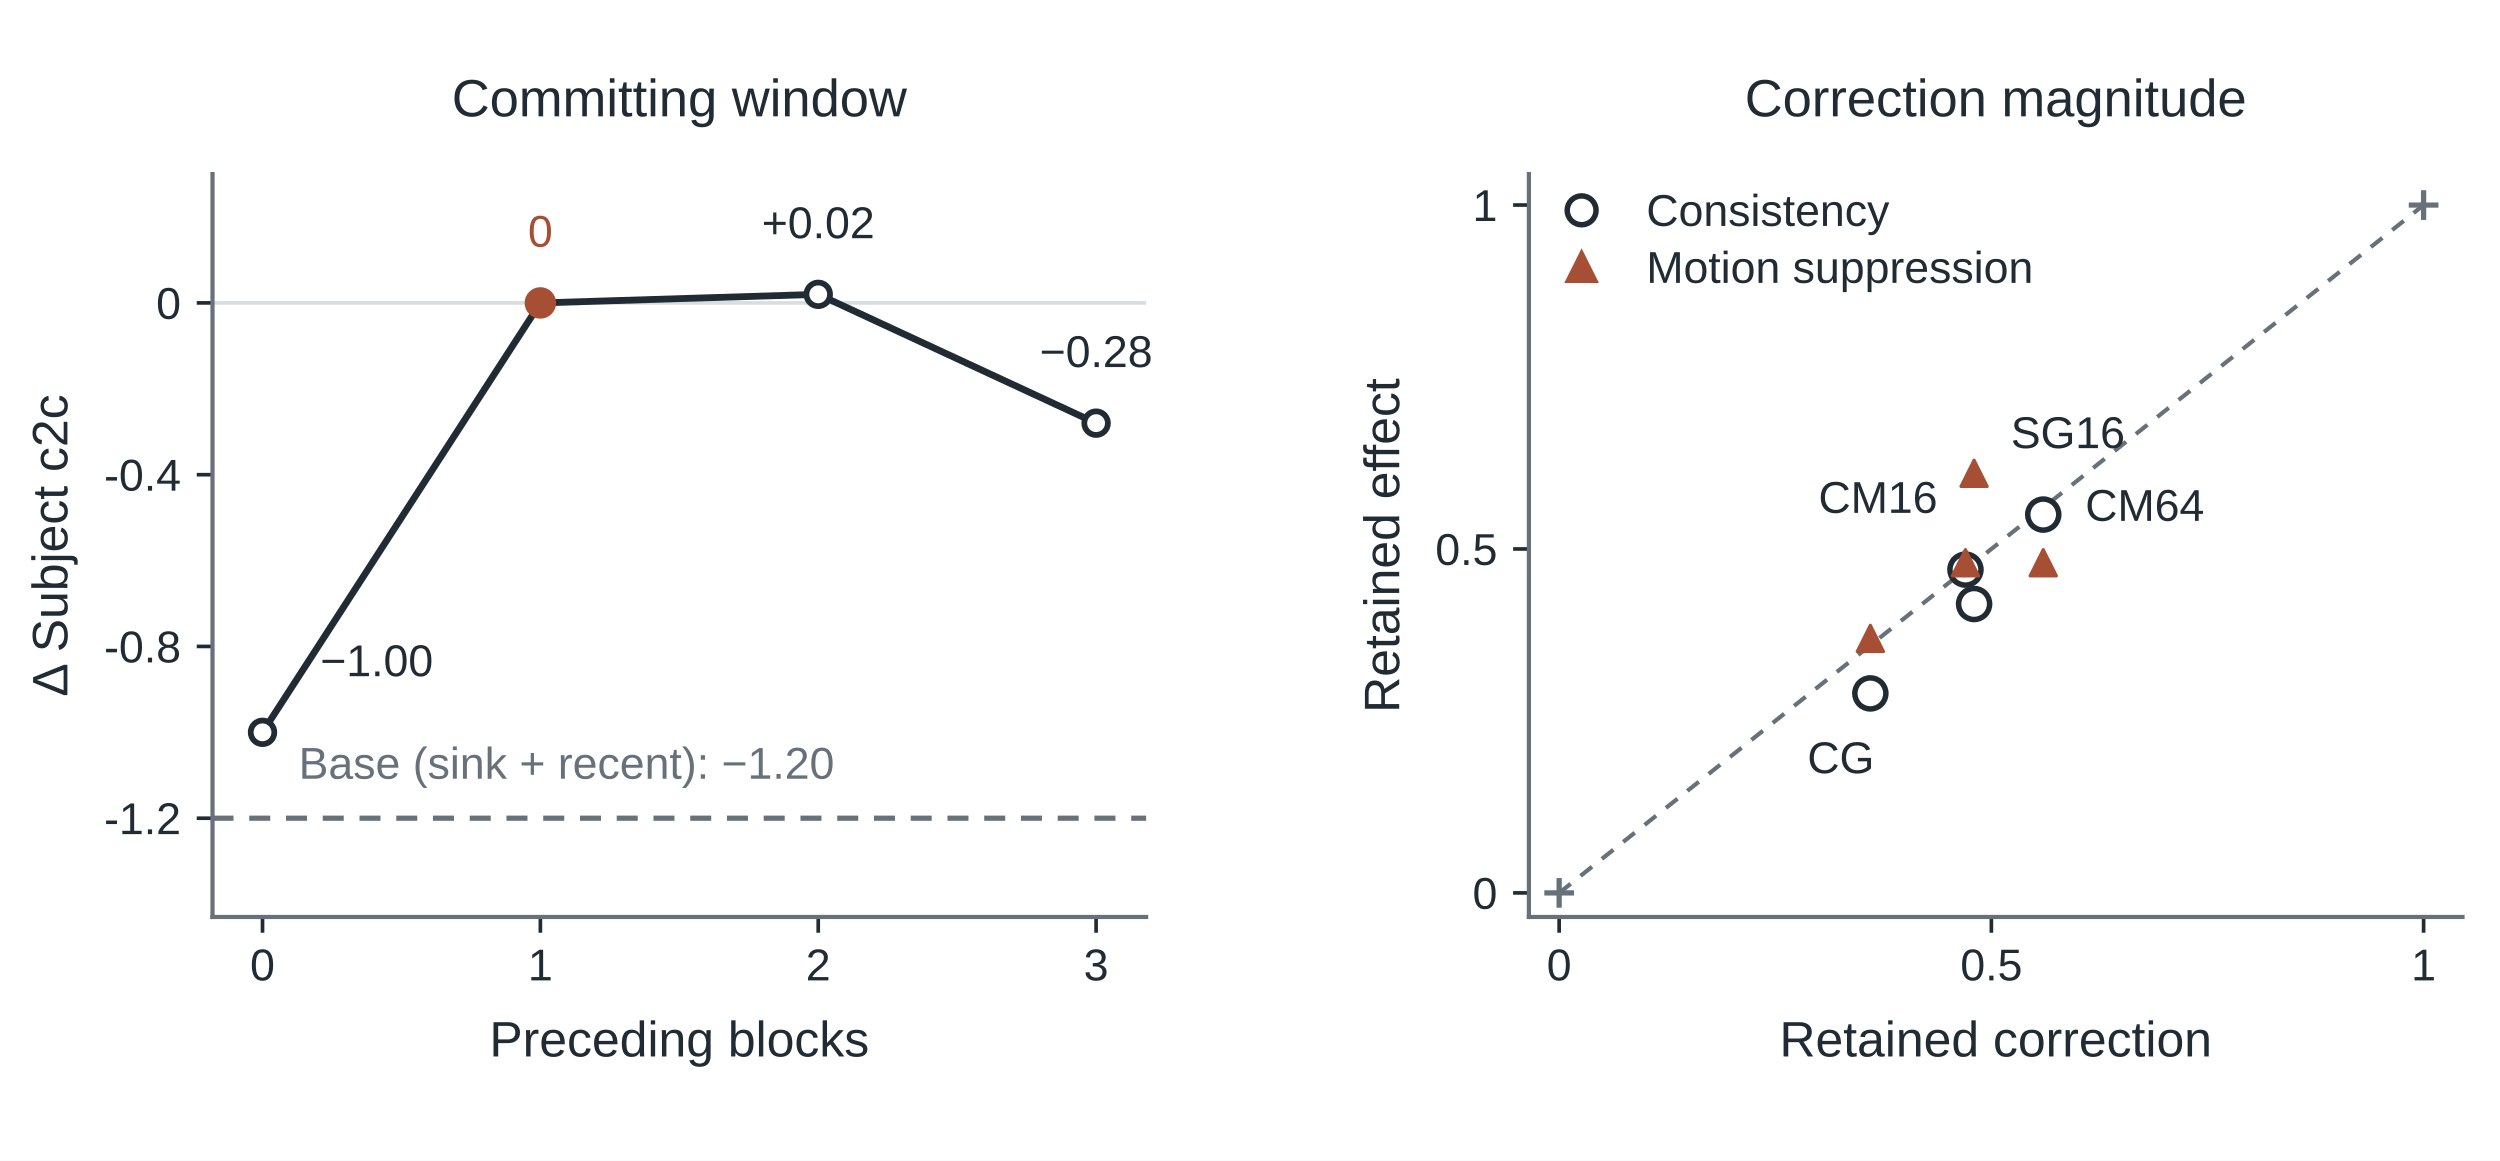
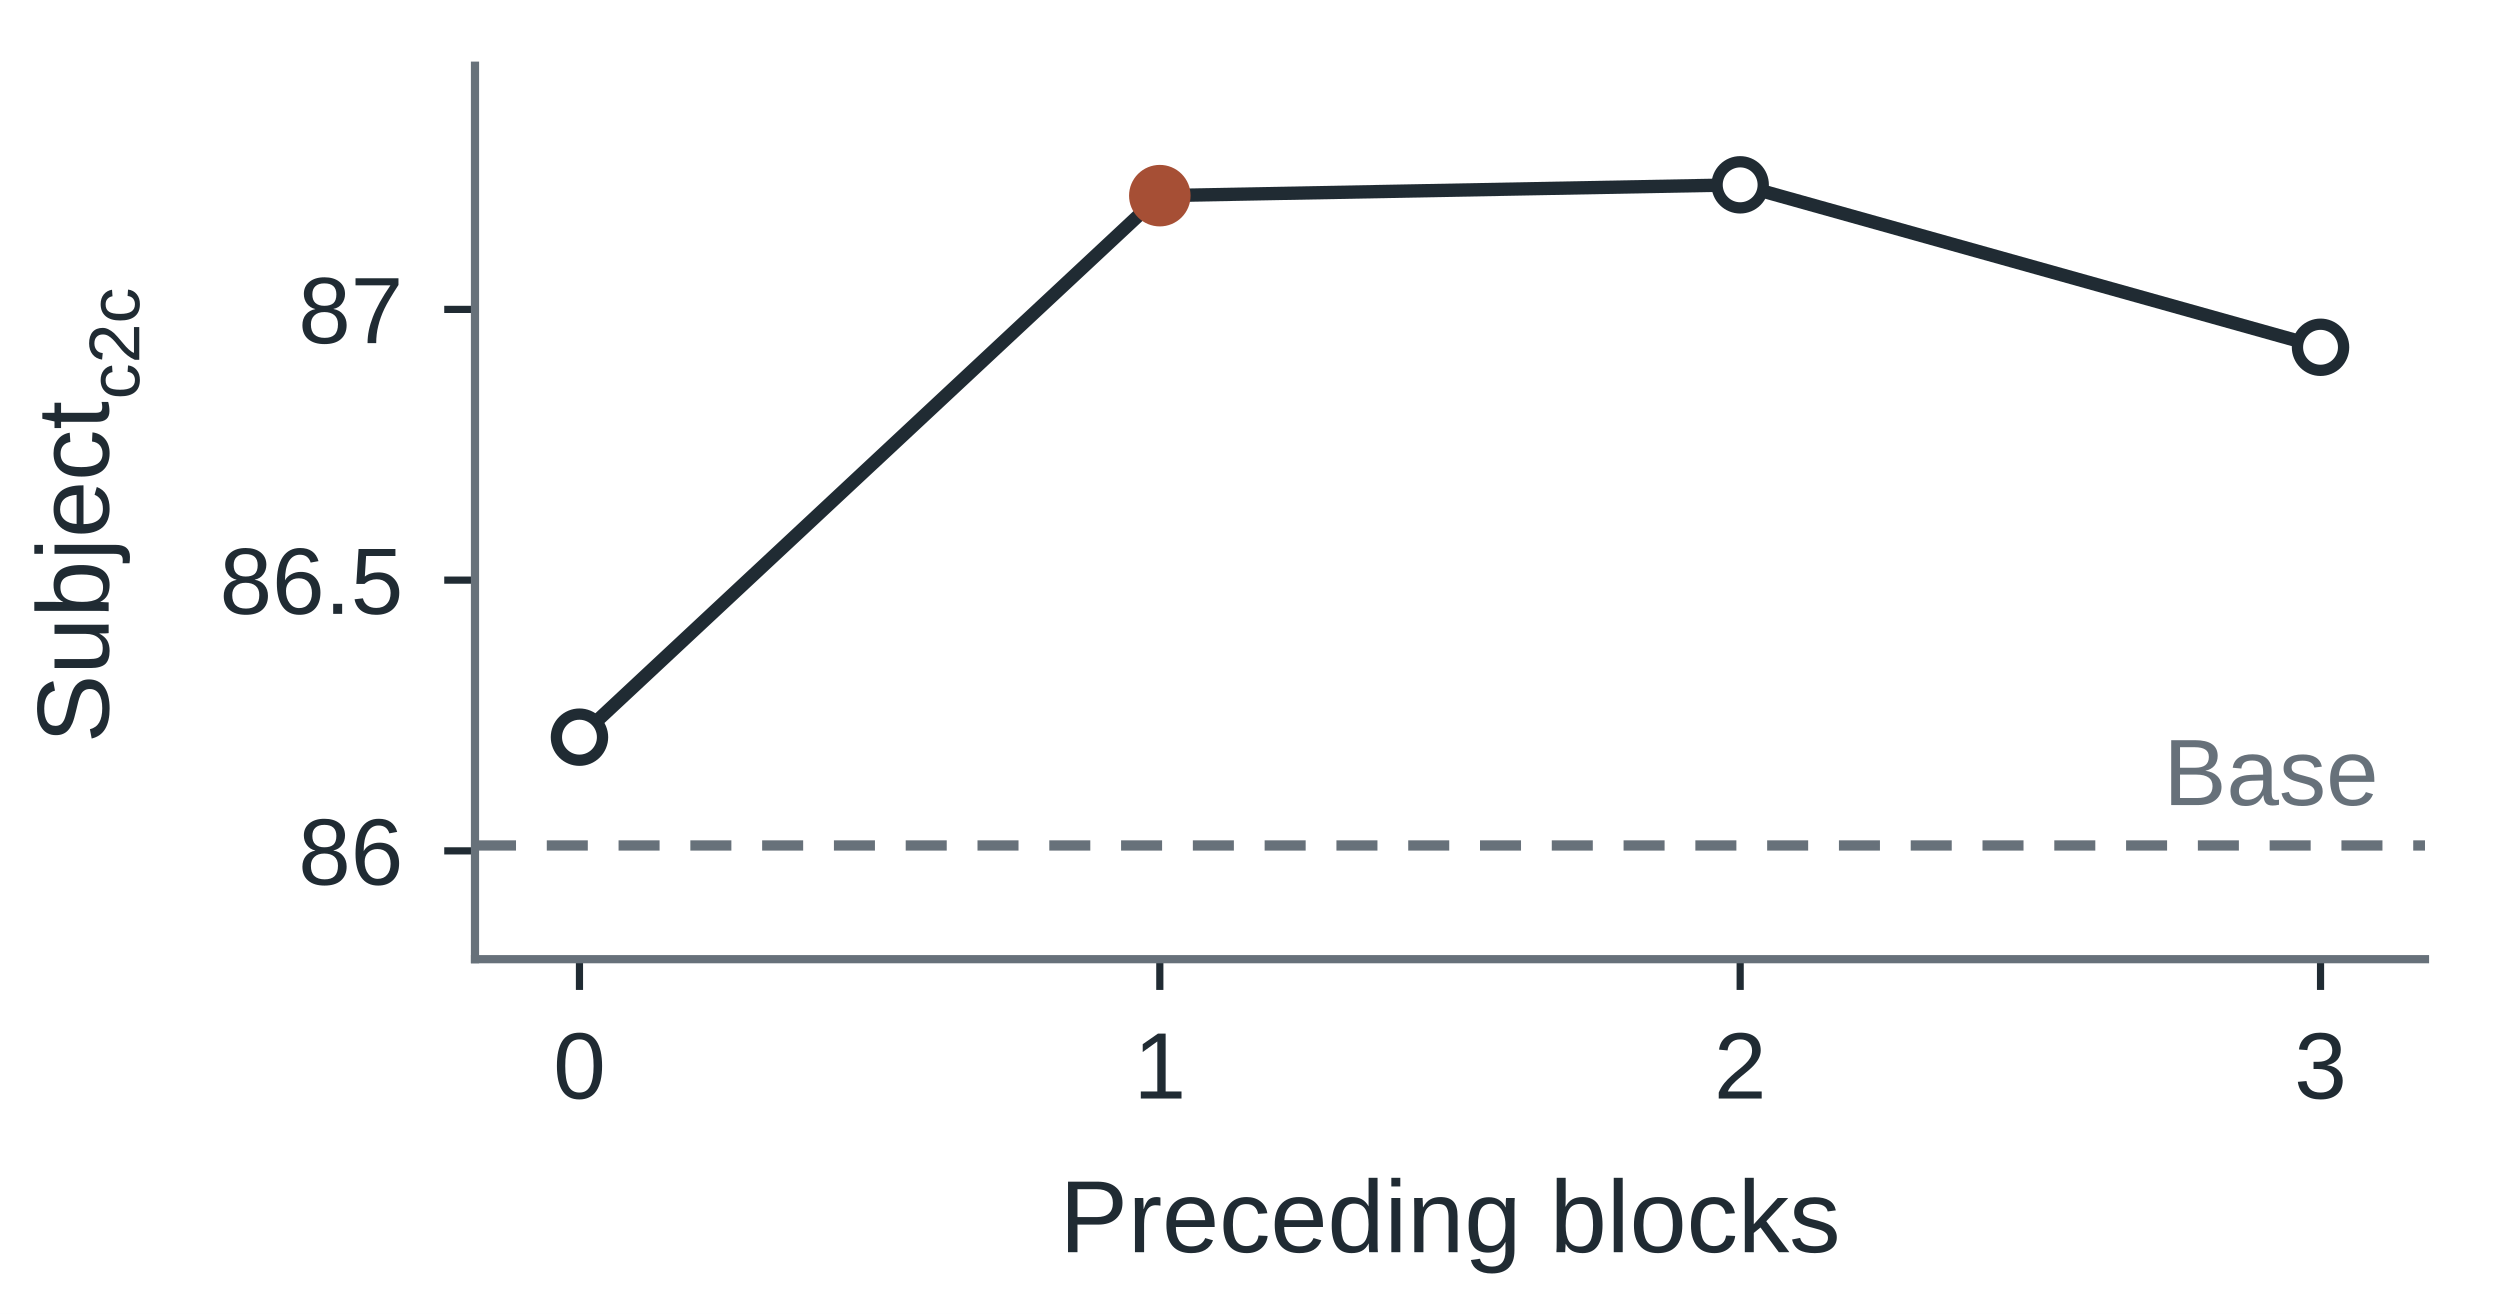
- <svg xmlns="http://www.w3.org/2000/svg" xmlns:xlink="http://www.w3.org/1999/xlink" width="476.22pt" height="221.102pt" viewBox="0 0 476.22 221.102" version="1.1">
+ <svg xmlns="http://www.w3.org/2000/svg" xmlns:xlink="http://www.w3.org/1999/xlink" width="243.78pt" height="128.126pt" viewBox="0 0 243.78 128.126" version="1.1">
  <defs>
    <style type="text/css">*{stroke-linejoin: round; stroke-linecap: butt}</style>
  </defs>
  <g id="figure_1">
    <g id="patch_1">
-       <path d="M 0 221.102  L 476.22 221.102  L 476.22 0  L 0 0  z " style="fill: #ffffff" />
+       <path d="M 0 128.126  L 243.78 128.126  L 243.78 0  L 0 0  z " style="fill: #ffffff" />
    </g>
    <g id="axes_1">
      <g id="patch_2">
-         <path d="M 40.479 174.671  L 218.32 174.671  L 218.32 33.165  L 40.479 33.165  z " style="fill: #ffffff" />
-       </g>
-       <g id="line2d_1">
-         <path d="M 40.479 57.704  L 218.32 57.704  " clip-path="url(#p42ceb8c733)" style="fill: none; stroke: #d8dde0; stroke-width: 0.7; stroke-linecap: square" />
+         <path d="M 46.318 93.532  L 236.466 93.532  L 236.466 6.406  L 46.318 6.406  z " style="fill: #ffffff" />
      </g>
      <g id="base-independent-reference-not-h4">
-         <path d="M 40.479 155.858  L 218.32 155.858  " clip-path="url(#p42ceb8c733)" style="fill: none; stroke-dasharray: 4,3; stroke-dashoffset: 0; stroke: #67717a" />
+         <path d="M 46.318 82.443  L 236.466 82.443  " clip-path="url(#p3bf98e59ed)" style="fill: none; stroke-dasharray: 4,3; stroke-dashoffset: 0; stroke: #67717a" />
      </g>
      <g id="matplotlib.axis_1">
        <g id="xtick_1">
-           <g id="line2d_2">
+           <g id="line2d_1">
            <defs>
-               <path id="m554aa5a4e6" d="M 0 0  L 0 3  " style="stroke: #202b33; stroke-width: 0.7" />
+               <path id="m19ab8bad72" d="M 0 0  L 0 3  " style="stroke: #202b33; stroke-width: 0.7" />
            </defs>
            <g>
-               <use xlink:href="#m554aa5a4e6" x="50.006" y="174.671" style="fill: #202b33; stroke: #202b33; stroke-width: 0.7" />
+               <use xlink:href="#m19ab8bad72" x="56.505" y="93.532" style="fill: #202b33; stroke: #202b33; stroke-width: 0.7" />
            </g>
          </g>
          <g id="text_1">
-             <text style="font-size: 8.5px; font-family: 'Arial', 'DejaVu Sans', sans-serif; text-anchor: middle; fill: #202b33" x="50.006" y="186.755" transform="rotate(-0 50.00597 186.755)">0</text>
+             <text style="font-size: 9.2px; font-family: 'Arial', 'DejaVu Sans', sans-serif; text-anchor: middle; fill: #202b33" x="56.505" y="107.117" transform="rotate(-0 56.50461 107.1172)">0</text>
          </g>
        </g>
        <g id="xtick_2">
-           <g id="line2d_3">
+           <g id="line2d_2">
            <g>
-               <use xlink:href="#m554aa5a4e6" x="102.935" y="174.671" style="fill: #202b33; stroke: #202b33; stroke-width: 0.7" />
+               <use xlink:href="#m19ab8bad72" x="113.096" y="93.532" style="fill: #202b33; stroke: #202b33; stroke-width: 0.7" />
            </g>
          </g>
          <g id="text_2">
-             <text style="font-size: 8.5px; font-family: 'Arial', 'DejaVu Sans', sans-serif; text-anchor: middle; fill: #202b33" x="102.935" y="186.755" transform="rotate(-0 102.935 186.755)">1</text>
+             <text style="font-size: 9.2px; font-family: 'Arial', 'DejaVu Sans', sans-serif; text-anchor: middle; fill: #202b33" x="113.096" y="107.117" transform="rotate(-0 113.0963 107.1172)">1</text>
          </g>
        </g>
        <g id="xtick_3">
-           <g id="line2d_4">
+           <g id="line2d_3">
            <g>
-               <use xlink:href="#m554aa5a4e6" x="155.864" y="174.671" style="fill: #202b33; stroke: #202b33; stroke-width: 0.7" />
+               <use xlink:href="#m19ab8bad72" x="169.688" y="93.532" style="fill: #202b33; stroke: #202b33; stroke-width: 0.7" />
            </g>
          </g>
          <g id="text_3">
-             <text style="font-size: 8.5px; font-family: 'Arial', 'DejaVu Sans', sans-serif; text-anchor: middle; fill: #202b33" x="155.864" y="186.755" transform="rotate(-0 155.8641 186.755)">2</text>
+             <text style="font-size: 9.2px; font-family: 'Arial', 'DejaVu Sans', sans-serif; text-anchor: middle; fill: #202b33" x="169.688" y="107.117" transform="rotate(-0 169.688 107.1172)">2</text>
          </g>
        </g>
        <g id="xtick_4">
-           <g id="line2d_5">
+           <g id="line2d_4">
            <g>
-               <use xlink:href="#m554aa5a4e6" x="208.793" y="174.671" style="fill: #202b33; stroke: #202b33; stroke-width: 0.7" />
+               <use xlink:href="#m19ab8bad72" x="226.28" y="93.532" style="fill: #202b33; stroke: #202b33; stroke-width: 0.7" />
            </g>
          </g>
          <g id="text_4">
-             <text style="font-size: 8.5px; font-family: 'Arial', 'DejaVu Sans', sans-serif; text-anchor: middle; fill: #202b33" x="208.793" y="186.755" transform="rotate(-0 208.7932 186.755)">3</text>
+             <text style="font-size: 9.2px; font-family: 'Arial', 'DejaVu Sans', sans-serif; text-anchor: middle; fill: #202b33" x="226.28" y="107.117" transform="rotate(-0 226.2796 107.1172)">3</text>
          </g>
        </g>
        <g id="text_5">
-           <text style="font-size: 9.5px; font-family: 'Arial', 'DejaVu Sans', sans-serif; text-anchor: middle; fill: #202b33" x="129.4" y="201.244" transform="rotate(-0 129.3996 201.2443)">Preceding blocks</text>
+           <text style="font-size: 10px; font-family: 'Arial', 'DejaVu Sans', sans-serif; text-anchor: middle; fill: #202b33" x="141.392" y="122.103" transform="rotate(-0 141.3921 122.1035)">Preceding blocks</text>
        </g>
      </g>
      <g id="matplotlib.axis_2">
        <g id="ytick_1">
-           <g id="line2d_6">
+           <g id="line2d_5">
            <defs>
-               <path id="m61c32d210b" d="M 0 0  L -3 0  " style="stroke: #202b33; stroke-width: 0.7" />
+               <path id="me57966b339" d="M 0 0  L -3 0  " style="stroke: #202b33; stroke-width: 0.7" />
            </defs>
            <g>
-               <use xlink:href="#m61c32d210b" x="40.479" y="155.858" style="fill: #202b33; stroke: #202b33; stroke-width: 0.7" />
+               <use xlink:href="#me57966b339" x="46.318" y="82.971" style="fill: #202b33; stroke: #202b33; stroke-width: 0.7" />
            </g>
          </g>
          <g id="text_6">
-             <text style="font-size: 8.5px; font-family: 'Arial', 'DejaVu Sans', sans-serif; text-anchor: end; fill: #202b33" x="34.479" y="158.9" transform="rotate(-0 34.47874 158.9001)">-1.2</text>
+             <text style="font-size: 9.2px; font-family: 'Arial', 'DejaVu Sans', sans-serif; text-anchor: end; fill: #202b33" x="39.318" y="86.264" transform="rotate(-0 39.31811 86.26387)">86</text>
          </g>
        </g>
        <g id="ytick_2">
-           <g id="line2d_7">
+           <g id="line2d_6">
            <g>
-               <use xlink:href="#m61c32d210b" x="40.479" y="123.14" style="fill: #202b33; stroke: #202b33; stroke-width: 0.7" />
+               <use xlink:href="#me57966b339" x="46.318" y="56.57" style="fill: #202b33; stroke: #202b33; stroke-width: 0.7" />
            </g>
          </g>
          <g id="text_7">
-             <text style="font-size: 8.5px; font-family: 'Arial', 'DejaVu Sans', sans-serif; text-anchor: end; fill: #202b33" x="34.479" y="126.182" transform="rotate(-0 34.47874 126.182)">-0.8</text>
+             <text style="font-size: 9.2px; font-family: 'Arial', 'DejaVu Sans', sans-serif; text-anchor: end; fill: #202b33" x="39.318" y="59.862" transform="rotate(-0 39.31811 59.86216)">86.5</text>
          </g>
        </g>
        <g id="ytick_3">
-           <g id="line2d_8">
+           <g id="line2d_7">
            <g>
-               <use xlink:href="#m61c32d210b" x="40.479" y="90.422" style="fill: #202b33; stroke: #202b33; stroke-width: 0.7" />
+               <use xlink:href="#me57966b339" x="46.318" y="30.168" style="fill: #202b33; stroke: #202b33; stroke-width: 0.7" />
            </g>
          </g>
          <g id="text_8">
-             <text style="font-size: 8.5px; font-family: 'Arial', 'DejaVu Sans', sans-serif; text-anchor: end; fill: #202b33" x="34.479" y="93.464" transform="rotate(-0 34.47874 93.46399)">-0.4</text>
+             <text style="font-size: 9.2px; font-family: 'Arial', 'DejaVu Sans', sans-serif; text-anchor: end; fill: #202b33" x="39.318" y="33.46" transform="rotate(-0 39.31811 33.46044)">87</text>
          </g>
        </g>
-         <g id="ytick_4">
-           <g id="line2d_9">
-             <g>
-               <use xlink:href="#m61c32d210b" x="40.479" y="57.704" style="fill: #202b33; stroke: #202b33; stroke-width: 0.7" />
-             </g>
+         <g id="text_9">
+           <g style="fill: #202b33" transform="translate(11.31405 72.46913) rotate(-90)">
+             <text>
+               <tspan x="0" y="-0.719" style="font-size: 10px; font-family: 'Arial'; fill: #202b33">S</tspan>
+               <tspan x="6.67" y="-0.719" style="font-size: 10px; font-family: 'Arial'; fill: #202b33">u</tspan>
+               <tspan x="12.231" y="-0.719" style="font-size: 10px; font-family: 'Arial'; fill: #202b33">b</tspan>
+               <tspan x="17.793" y="-0.719" style="font-size: 10px; font-family: 'Arial'; fill: #202b33">j</tspan>
+               <tspan x="20.015" y="-0.719" style="font-size: 10px; font-family: 'Arial'; fill: #202b33">e</tspan>
+               <tspan x="25.576" y="-0.719" style="font-size: 10px; font-family: 'Arial'; fill: #202b33">c</tspan>
+               <tspan x="30.576" y="-0.719" style="font-size: 10px; font-family: 'Arial'; fill: #202b33">t</tspan>
+               <tspan x="33.529" y="2.268" style="font-size: 7px; font-family: 'Arial'; fill: #202b33">c</tspan>
+               <tspan x="37.029" y="2.268" style="font-size: 7px; font-family: 'Arial'; fill: #202b33">2</tspan>
+               <tspan x="40.922" y="2.268" style="font-size: 7px; font-family: 'Arial'; fill: #202b33">c</tspan>
+             </text>
          </g>
-           <g id="text_9">
-             <text style="font-size: 8.5px; font-family: 'Arial', 'DejaVu Sans', sans-serif; text-anchor: end; fill: #202b33" x="34.479" y="60.746" transform="rotate(-0 34.47874 60.74595)">0</text>
-           </g>
-         </g>
-         <g id="text_10">
-           <text style="font-size: 9.5px; font-family: 'Arial', 'DejaVu Sans', sans-serif; text-anchor: middle; fill: #202b33" x="12.834" y="103.918" transform="rotate(-90 12.83405 103.9181)">Δ Subject c2c</text>
        </g>
      </g>
      <g id="patch_3">
-         <path d="M 40.479 174.671  L 40.479 33.165  " style="fill: none; stroke: #67717a; stroke-width: 0.8; stroke-linejoin: miter; stroke-linecap: square" />
+         <path d="M 46.318 93.532  L 46.318 6.406  " style="fill: none; stroke: #67717a; stroke-width: 0.8; stroke-linejoin: miter; stroke-linecap: square" />
      </g>
      <g id="patch_4">
-         <path d="M 40.479 174.671  L 218.32 174.671  " style="fill: none; stroke: #67717a; stroke-width: 0.8; stroke-linejoin: miter; stroke-linecap: square" />
+         <path d="M 46.318 93.532  L 236.466 93.532  " style="fill: none; stroke: #67717a; stroke-width: 0.8; stroke-linejoin: miter; stroke-linecap: square" />
      </g>
      <g id="window-h0-h1-h2-h3">
-         <path d="M 50.006 139.499  L 102.935 57.704  L 155.864 56.068  L 208.793 80.607  " clip-path="url(#p42ceb8c733)" style="fill: none; stroke: #202b33; stroke-width: 1.3; stroke-linecap: square" />
+         <path d="M 56.505 71.883  L 113.096 19.079  L 169.688 18.023  L 226.28 33.864  " clip-path="url(#p3bf98e59ed)" style="fill: none; stroke: #202b33; stroke-width: 1.3; stroke-linecap: square" />
        <defs>
-           <path id="mf6cc313291" d="M 0 2.25  C 0.597 2.25 1.169 2.013 1.591 1.591  C 2.013 1.169 2.25 0.597 2.25 0  C 2.25 -0.597 2.013 -1.169 1.591 -1.591  C 1.169 -2.013 0.597 -2.25 0 -2.25  C -0.597 -2.25 -1.169 -2.013 -1.591 -1.591  C -2.013 -1.169 -2.25 -0.597 -2.25 0  C -2.25 0.597 -2.013 1.169 -1.591 1.591  C -1.169 2.013 -0.597 2.25 0 2.25  z " style="stroke: #202b33; stroke-width: 1.1" />
+           <path id="mb94943dfe6" d="M 0 2.25  C 0.597 2.25 1.169 2.013 1.591 1.591  C 2.013 1.169 2.25 0.597 2.25 0  C 2.25 -0.597 2.013 -1.169 1.591 -1.591  C 1.169 -2.013 0.597 -2.25 0 -2.25  C -0.597 -2.25 -1.169 -2.013 -1.591 -1.591  C -2.013 -1.169 -2.25 -0.597 -2.25 0  C -2.25 0.597 -2.013 1.169 -1.591 1.591  C -1.169 2.013 -0.597 2.25 0 2.25  z " style="stroke: #202b33; stroke-width: 1.1" />
        </defs>
-         <g clip-path="url(#p42ceb8c733)">
-           <use xlink:href="#mf6cc313291" x="50.006" y="139.499" style="fill: #ffffff; stroke: #202b33; stroke-width: 1.1" />
-           <use xlink:href="#mf6cc313291" x="102.935" y="57.704" style="fill: #ffffff; stroke: #202b33; stroke-width: 1.1" />
-           <use xlink:href="#mf6cc313291" x="155.864" y="56.068" style="fill: #ffffff; stroke: #202b33; stroke-width: 1.1" />
-           <use xlink:href="#mf6cc313291" x="208.793" y="80.607" style="fill: #ffffff; stroke: #202b33; stroke-width: 1.1" />
+         <g clip-path="url(#p3bf98e59ed)">
+           <use xlink:href="#mb94943dfe6" x="56.505" y="71.883" style="fill: #ffffff; stroke: #202b33; stroke-width: 1.1" />
+           <use xlink:href="#mb94943dfe6" x="113.096" y="19.079" style="fill: #ffffff; stroke: #202b33; stroke-width: 1.1" />
+           <use xlink:href="#mb94943dfe6" x="169.688" y="18.023" style="fill: #ffffff; stroke: #202b33; stroke-width: 1.1" />
+           <use xlink:href="#mb94943dfe6" x="226.28" y="33.864" style="fill: #ffffff; stroke: #202b33; stroke-width: 1.1" />
        </g>
      </g>
-       <g id="window-value-h0">
-         <text style="font-size: 8.5px; font-family: 'Arial', 'DejaVu Sans', sans-serif; text-anchor: start; fill: #202b33" x="61.006" y="128.81" transform="rotate(-0 61.00597 128.8096)">−1.00</text>
-       </g>
-       <g id="window-value-h1">
-         <text style="font-size: 8.5px; font-family: 'Arial', 'DejaVu Sans', sans-serif; text-anchor: middle; fill: #a64f35" x="102.935" y="47.015" transform="rotate(-0 102.935 47.01451)">0</text>
-       </g>
-       <g id="window-value-h2">
-         <text style="font-size: 8.5px; font-family: 'Arial', 'DejaVu Sans', sans-serif; text-anchor: middle; fill: #202b33" x="155.864" y="45.379" transform="rotate(-0 155.8641 45.37861)">+0.02</text>
-       </g>
-       <g id="window-value-h3">
-         <text style="font-size: 8.5px; font-family: 'Arial', 'DejaVu Sans', sans-serif; text-anchor: middle; fill: #202b33" x="208.793" y="69.917" transform="rotate(-0 208.7932 69.91713)">−0.28</text>
-       </g>
      <g id="base-reference-label">
-         <text style="font-size: 8.5px; font-family: 'Arial', 'DejaVu Sans', sans-serif; text-anchor: start; fill: #67717a" x="56.887" y="148.343" transform="rotate(-0 56.88675 148.3434)">Base (sink + recent): −1.20</text>
-       </g>
-       <g id="text_11">
-         <text style="font-size: 10px; font-family: 'Arial', 'DejaVu Sans', sans-serif; text-anchor: middle; fill: #202b33" x="129.4" y="22.165" transform="rotate(-0 129.3996 22.16535)">Committing window</text>
+         <text style="font-size: 9.2px; font-family: 'Arial', 'DejaVu Sans', sans-serif; text-anchor: end; fill: #67717a" x="231.939" y="78.503" transform="rotate(-0 231.9388 78.50261)">Base</text>
      </g>
      <g id="current-plus-previous-h1">
        <defs>
-           <path id="m6466ca113f" d="M 0 2.5  C 0.663 2.5 1.299 2.237 1.768 1.768  C 2.237 1.299 2.5 0.663 2.5 0  C 2.5 -0.663 2.237 -1.299 1.768 -1.768  C 1.299 -2.237 0.663 -2.5 0 -2.5  C -0.663 -2.5 -1.299 -2.237 -1.768 -1.768  C -2.237 -1.299 -2.5 -0.663 -2.5 0  C -2.5 0.663 -2.237 1.299 -1.768 1.768  C -1.299 2.237 -0.663 2.5 0 2.5  z " style="stroke: #a64f35" />
+           <path id="m46c24c6a74" d="M 0 2.5  C 0.663 2.5 1.299 2.237 1.768 1.768  C 2.237 1.299 2.5 0.663 2.5 0  C 2.5 -0.663 2.237 -1.299 1.768 -1.768  C 1.299 -2.237 0.663 -2.5 0 -2.5  C -0.663 -2.5 -1.299 -2.237 -1.768 -1.768  C -2.237 -1.299 -2.5 -0.663 -2.5 0  C -2.5 0.663 -2.237 1.299 -1.768 1.768  C -1.299 2.237 -0.663 2.5 0 2.5  z " style="stroke: #a64f35" />
        </defs>
-         <g clip-path="url(#p42ceb8c733)">
-           <use xlink:href="#m6466ca113f" x="102.935" y="57.704" style="fill: #a64f35; stroke: #a64f35" />
-         </g>
-       </g>
-     </g>
-     <g id="axes_2">
-       <g id="patch_5">
-         <path d="M 291.235 174.671  L 469.077 174.671  L 469.077 33.165  L 291.235 33.165  z " style="fill: #ffffff" />
-       </g>
-       <g id="equal-fraction-reference-not-fit">
-         <path d="M 296.999 170.085  L 461.667 39.061  " clip-path="url(#pfaae2cf55c)" style="fill: none; stroke-dasharray: 2.8,2.4; stroke-dashoffset: 0; stroke: #67717a; stroke-width: 0.8" />
-       </g>
-       <g id="matplotlib.axis_3">
-         <g id="xtick_5">
-           <g id="line2d_10">
-             <g>
-               <use xlink:href="#m554aa5a4e6" x="296.999" y="174.671" style="fill: #202b33; stroke: #202b33; stroke-width: 0.7" />
-             </g>
-           </g>
-           <g id="text_12">
-             <text style="font-size: 8.5px; font-family: 'Arial', 'DejaVu Sans', sans-serif; text-anchor: middle; fill: #202b33" x="296.999" y="186.755" transform="rotate(-0 296.9989 186.755)">0</text>
-           </g>
-         </g>
-         <g id="xtick_6">
-           <g id="line2d_11">
-             <g>
-               <use xlink:href="#m554aa5a4e6" x="379.333" y="174.671" style="fill: #202b33; stroke: #202b33; stroke-width: 0.7" />
-             </g>
-           </g>
-           <g id="text_13">
-             <text style="font-size: 8.5px; font-family: 'Arial', 'DejaVu Sans', sans-serif; text-anchor: middle; fill: #202b33" x="379.333" y="186.755" transform="rotate(-0 379.333 186.755)">0.5</text>
-           </g>
-         </g>
-         <g id="xtick_7">
-           <g id="line2d_12">
-             <g>
-               <use xlink:href="#m554aa5a4e6" x="461.667" y="174.671" style="fill: #202b33; stroke: #202b33; stroke-width: 0.7" />
-             </g>
-           </g>
-           <g id="text_14">
-             <text style="font-size: 8.5px; font-family: 'Arial', 'DejaVu Sans', sans-serif; text-anchor: middle; fill: #202b33" x="461.667" y="186.755" transform="rotate(-0 461.6671 186.755)">1</text>
-           </g>
-         </g>
-         <g id="text_15">
-           <text style="font-size: 9.5px; font-family: 'Arial', 'DejaVu Sans', sans-serif; text-anchor: middle; fill: #202b33" x="380.156" y="201.244" transform="rotate(-0 380.1563 201.2443)">Retained correction</text>
-         </g>
-       </g>
-       <g id="matplotlib.axis_4">
-         <g id="ytick_5">
-           <g id="line2d_13">
-             <g>
-               <use xlink:href="#m61c32d210b" x="291.235" y="170.085" style="fill: #202b33; stroke: #202b33; stroke-width: 0.7" />
-             </g>
-           </g>
-           <g id="text_16">
-             <text style="font-size: 8.5px; font-family: 'Arial', 'DejaVu Sans', sans-serif; text-anchor: end; fill: #202b33" x="285.235" y="173.127" transform="rotate(-0 285.2355 173.1271)">0</text>
-           </g>
-         </g>
-         <g id="ytick_6">
-           <g id="line2d_14">
-             <g>
-               <use xlink:href="#m61c32d210b" x="291.235" y="104.573" style="fill: #202b33; stroke: #202b33; stroke-width: 0.7" />
-             </g>
-           </g>
-           <g id="text_17">
-             <text style="font-size: 8.5px; font-family: 'Arial', 'DejaVu Sans', sans-serif; text-anchor: end; fill: #202b33" x="285.235" y="107.615" transform="rotate(-0 285.2355 107.6153)">0.5</text>
-           </g>
-         </g>
-         <g id="ytick_7">
-           <g id="line2d_15">
-             <g>
-               <use xlink:href="#m61c32d210b" x="291.235" y="39.061" style="fill: #202b33; stroke: #202b33; stroke-width: 0.7" />
-             </g>
-           </g>
-           <g id="text_18">
-             <text style="font-size: 8.5px; font-family: 'Arial', 'DejaVu Sans', sans-serif; text-anchor: end; fill: #202b33" x="285.235" y="42.103" transform="rotate(-0 285.2355 42.10349)">1</text>
-           </g>
-         </g>
-         <g id="text_19">
-           <text style="font-size: 9.5px; font-family: 'Arial', 'DejaVu Sans', sans-serif; text-anchor: middle; fill: #202b33" x="266.532" y="103.918" transform="rotate(-90 266.5324 103.9181)">Retained effect</text>
-         </g>
-       </g>
-       <g id="normalization-definitions-not-observations">
-         <defs>
-           <path id="md663c99996" d="M -2.828 0  L 2.828 0  M 0 2.828  L 0 -2.828  " style="stroke: #67717a" />
-         </defs>
-         <g clip-path="url(#pfaae2cf55c)">
-           <use xlink:href="#md663c99996" x="296.999" y="170.085" style="fill: #67717a; stroke: #67717a" />
-           <use xlink:href="#md663c99996" x="461.667" y="39.061" style="fill: #67717a; stroke: #67717a" />
-         </g>
-       </g>
-       <g id="patch_6">
-         <path d="M 291.235 174.671  L 291.235 33.165  " style="fill: none; stroke: #67717a; stroke-width: 0.8; stroke-linejoin: miter; stroke-linecap: square" />
-       </g>
-       <g id="patch_7">
-         <path d="M 291.235 174.671  L 469.077 174.671  " style="fill: none; stroke: #67717a; stroke-width: 0.8; stroke-linejoin: miter; stroke-linecap: square" />
-       </g>
-       <g id="dose-code-CG">
-         <text style="font-size: 8.5px; font-family: 'Arial', 'DejaVu Sans', sans-serif; text-anchor: start; fill: #202b33" x="344.279" y="147.286" transform="rotate(-0 344.2794 147.2856)">CG</text>
-       </g>
-       <g id="dose-code-CM16">
-         <text style="font-size: 8.5px; font-family: 'Arial', 'DejaVu Sans', sans-serif; text-anchor: start; fill: #202b33" x="346.393" y="97.701" transform="rotate(-0 346.3929 97.70132)">CM16</text>
-       </g>
-       <g id="dose-code-SG16">
-         <text style="font-size: 8.5px; font-family: 'Arial', 'DejaVu Sans', sans-serif; text-anchor: start; fill: #202b33" x="383.04" y="85.358" transform="rotate(-0 383.0396 85.35801)">SG16</text>
-       </g>
-       <g id="dose-code-CM64">
-         <text style="font-size: 8.5px; font-family: 'Arial', 'DejaVu Sans', sans-serif; text-anchor: start; fill: #202b33" x="397.213" y="99.219" transform="rotate(-0 397.2131 99.21943)">CM64</text>
-       </g>
-       <g id="text_20">
-         <text style="font-size: 10px; font-family: 'Arial', 'DejaVu Sans', sans-serif; text-anchor: middle; fill: #202b33" x="380.156" y="22.165" transform="rotate(-0 380.1563 22.16535)">Correction magnitude</text>
-       </g>
-       <g id="consistency-CG">
-         <defs>
-           <path id="m3bb9bb90b7" d="M 0 2.958  C 0.784 2.958 1.537 2.646 2.092 2.092  C 2.646 1.537 2.958 0.784 2.958 0  C 2.958 -0.784 2.646 -1.537 2.092 -2.092  C 1.537 -2.646 0.784 -2.958 0 -2.958  C -0.784 -2.958 -1.537 -2.646 -2.092 -2.092  C -2.646 -1.537 -2.958 -0.784 -2.958 0  C -2.958 0.784 -2.646 1.537 -2.092 2.092  C -1.537 2.646 -0.784 2.958 0 2.958  z " style="stroke: #202b33; stroke-width: 1.05" />
-         </defs>
-         <g clip-path="url(#pfaae2cf55c)">
-           <use xlink:href="#m3bb9bb90b7" x="356.279" y="132.088" style="fill: #ffffff; stroke: #202b33; stroke-width: 1.05" />
-         </g>
-       </g>
-       <g id="consistency-CM16">
-         <g clip-path="url(#pfaae2cf55c)">
-           <use xlink:href="#m3bb9bb90b7" x="374.393" y="108.504" style="fill: #ffffff; stroke: #202b33; stroke-width: 1.05" />
-         </g>
-       </g>
-       <g id="consistency-SG16">
-         <g clip-path="url(#pfaae2cf55c)">
-           <use xlink:href="#m3bb9bb90b7" x="376.04" y="115.055" style="fill: #ffffff; stroke: #202b33; stroke-width: 1.05" />
-         </g>
-       </g>
-       <g id="consistency-CM64">
-         <g clip-path="url(#pfaae2cf55c)">
-           <use xlink:href="#m3bb9bb90b7" x="389.213" y="98.022" style="fill: #ffffff; stroke: #202b33; stroke-width: 1.05" />
-         </g>
-       </g>
-       <g id="motion-suppression-CG">
-         <defs>
-           <path id="mb210150b64" d="M 0 -2.5  L -2.5 2.5  L 2.5 2.5  z " style="stroke: #a64f35; stroke-width: 0.6" />
-         </defs>
-         <g clip-path="url(#pfaae2cf55c)">
-           <use xlink:href="#mb210150b64" x="356.279" y="121.606" style="fill: #a64f35; stroke: #a64f35; stroke-width: 0.6" />
-         </g>
-       </g>
-       <g id="motion-suppression-CM16">
-         <g clip-path="url(#pfaae2cf55c)">
-           <use xlink:href="#mb210150b64" x="374.393" y="107.194" style="fill: #a64f35; stroke: #a64f35; stroke-width: 0.6" />
-         </g>
-       </g>
-       <g id="motion-suppression-SG16">
-         <g clip-path="url(#pfaae2cf55c)">
-           <use xlink:href="#mb210150b64" x="376.04" y="90.161" style="fill: #a64f35; stroke: #a64f35; stroke-width: 0.6" />
-         </g>
-       </g>
-       <g id="motion-suppression-CM64">
-         <g clip-path="url(#pfaae2cf55c)">
-           <use xlink:href="#mb210150b64" x="389.213" y="107.194" style="fill: #a64f35; stroke: #a64f35; stroke-width: 0.6" />
-         </g>
-       </g>
-       <g id="legend_1">
-         <g id="line2d_16">
-           <defs>
-             <path id="m98c9cf1887" d="M 0 2.75  C 0.729 2.75 1.429 2.46 1.945 1.945  C 2.46 1.429 2.75 0.729 2.75 0  C 2.75 -0.729 2.46 -1.429 1.945 -1.945  C 1.429 -2.46 0.729 -2.75 0 -2.75  C -0.729 -2.75 -1.429 -2.46 -1.945 -1.945  C -2.46 -1.429 -2.75 -0.729 -2.75 0  C -2.75 0.729 -2.46 1.429 -1.945 1.945  C -1.429 2.46 -0.729 2.75 0 2.75  z " style="stroke: #202b33; stroke-width: 1.05" />
-           </defs>
-           <g>
-             <use xlink:href="#m98c9cf1887" x="301.279" y="40.063" style="fill: #ffffff; stroke: #202b33; stroke-width: 1.05" />
-           </g>
-         </g>
-         <g id="text_21">
-           <text style="font-size: 8.5px; font-family: 'Arial', 'DejaVu Sans', sans-serif; text-anchor: start; fill: #202b33" x="313.604" y="43.038" transform="rotate(-0 313.6037 43.03803)">Consistency</text>
-         </g>
-         <g id="line2d_17">
-           <defs>
-             <path id="m0804fd54f5" d="M 0 -2.5  L -2.5 2.5  L 2.5 2.5  z " style="stroke: #a64f35; stroke-linejoin: miter" />
-           </defs>
-           <g>
-             <use xlink:href="#m0804fd54f5" x="301.279" y="50.911" style="fill: #a64f35; stroke: #a64f35; stroke-linejoin: miter" />
-           </g>
-         </g>
-         <g id="text_22">
-           <text style="font-size: 8.5px; font-family: 'Arial', 'DejaVu Sans', sans-serif; text-anchor: start; fill: #202b33" x="313.604" y="53.886" transform="rotate(-0 313.6037 53.88616)">Motion suppression</text>
+         <g clip-path="url(#p3bf98e59ed)">
+           <use xlink:href="#m46c24c6a74" x="113.096" y="19.079" style="fill: #a64f35; stroke: #a64f35" />
        </g>
      </g>
    </g>
  </g>
  <defs>
-     <clipPath id="p42ceb8c733">
-       <rect x="40.479" y="33.165" width="177.842" height="141.506" />
-     </clipPath>
-     <clipPath id="pfaae2cf55c">
-       <rect x="291.235" y="33.165" width="177.842" height="141.506" />
+     <clipPath id="p3bf98e59ed">
+       <rect x="46.318" y="6.406" width="190.148" height="87.126" />
    </clipPath>
  </defs>
</svg>
